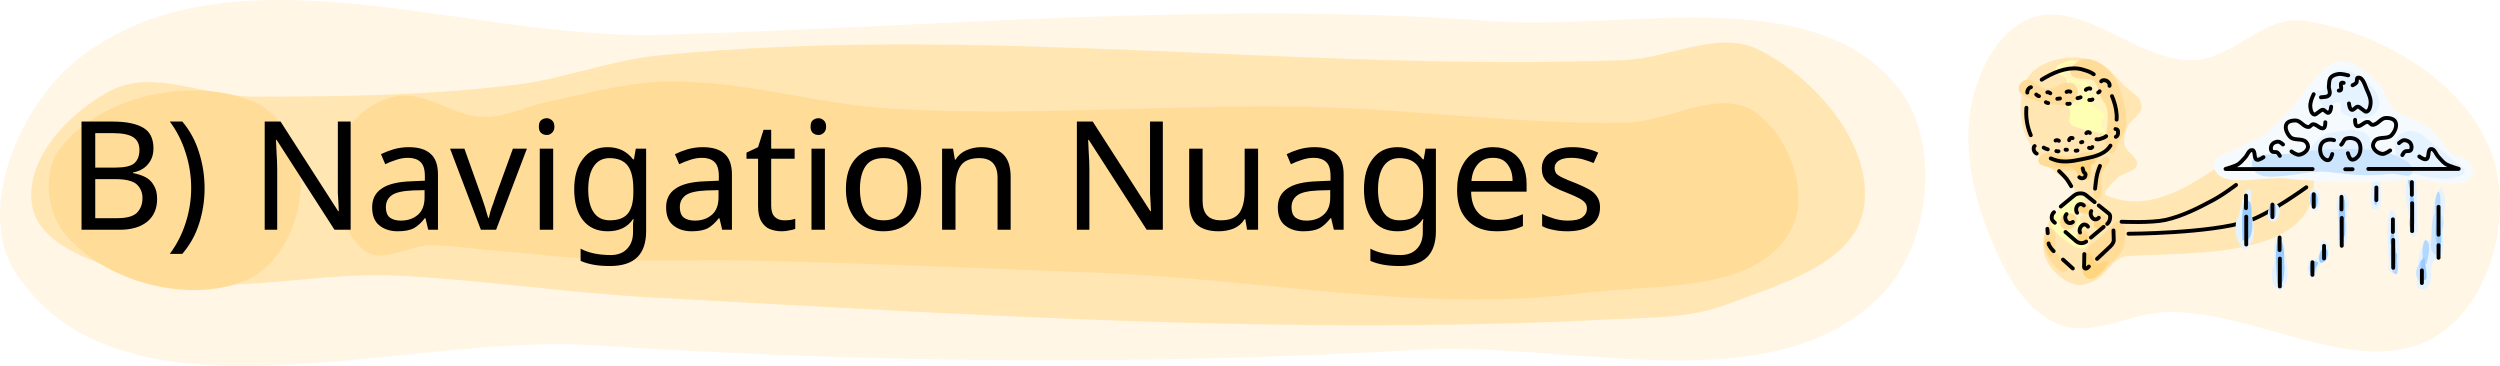
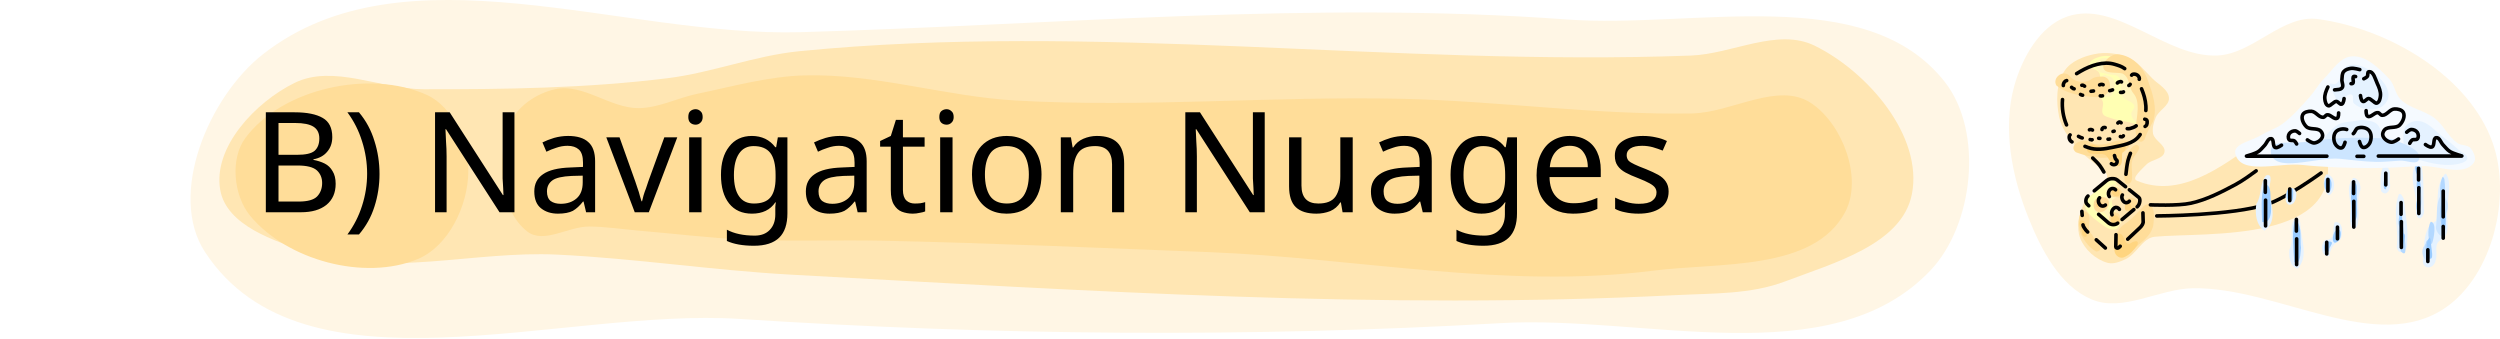
- <svg xmlns="http://www.w3.org/2000/svg" width="484.394" height="70.899" viewBox="0 0 128.163 18.759" version="1.1" id="svg1">
+ <svg xmlns="http://www.w3.org/2000/svg" width="524.355" height="70.899" viewBox="0 0 138.736 18.759" version="1.1" id="svg1">
  <defs id="defs1">
    <defs id="defs70" transform="translate(-84.983, 111.714)">
      </defs>
    <style transform="translate(-130.185, 41.1648)" id="style111">
polygon {
shape-rendering:crispEdges;
stroke-width:0.099;
}
.s0 {
stroke:#000000;
stroke-width:0.08;
stroke-linecap:round;
stroke-linejoin:round;
fill:none;
}
.s1 {
stroke:#000000;
stroke-width:0.08;
stroke-linecap:round;
stroke-linejoin:round;
fill:none;
}
.s2 {
stroke:#19b219;
stroke-width:0.08;
stroke-linecap:round;
stroke-linejoin:round;
fill:none;
}
.s3 {
stroke:#7f4c00;
stroke-width:0.08;
stroke-linecap:round;
stroke-linejoin:round;
fill:none;
}
.s4 {
stroke:#00cc00;
stroke-width:0.08;
stroke-linecap:round;
stroke-linejoin:round;
fill:none;
}
.s5 {
stroke:#000000;
stroke-width:0.054;
stroke-linecap:round;
stroke-linejoin:round;
fill:none;
}
.s6 {
stroke:#ff19ff;
stroke-width:0.054;
stroke-linecap:round;
stroke-linejoin:round;
fill:none;
}
.s7 {
stroke:#ff0000;
stroke-width:0.08;
stroke-linecap:round;
stroke-linejoin:round;
fill:none;
}
.s8 {
stroke:#ffff00;
stroke-width:0.08;
stroke-linecap:round;
stroke-linejoin:round;
fill:none;
}
.s9 {
stroke:#001919;
stroke-width:0.054;
stroke-linecap:round;
stroke-linejoin:round;
fill:none;
}
.sa {
stroke:#006666;
stroke-width:0.054;
stroke-linecap:round;
stroke-linejoin:round;
fill:none;
}
.sb {
stroke:#00ffff;
stroke-width:0.161;
stroke-linecap:round;
stroke-linejoin:round;
fill:none;
}
.sc {
stroke:#ff0000;
stroke-width:0.429;
stroke-linecap:round;
stroke-linejoin:round;
fill:none;
}
.sd {
stroke:#191919;
stroke-width:0.054;
stroke-linecap:round;
stroke-linejoin:round;
fill:none;
}
.se {
stroke:#000000;
stroke-width:0.054;
stroke-linecap:round;
stroke-linejoin:round;
stroke-dasharray:0.804,0.804;
fill:none;
}
.sf {
stroke:#000000;
stroke-width:0.161;
stroke-linecap:round;
stroke-linejoin:round;
fill:none;
}
.s100 {
stroke:#ff0000;
stroke-width:0.5;
stroke-linecap:round;
stroke-linejoin:round;
fill:none;
}
</style>
  </defs>
-   <g id="layer1" transform="translate(-24.55949,-128.4556)">
+   <g id="layer1" transform="translate(-31.03366,-128.4556)">
    <g id="g4">
-       <g id="g1" transform="translate(-76.71522,-0.6621229)">
+       <g id="g1" transform="translate(-59.66797,-0.6621229)">
        <path id="path1" style="fill:#fff6e5;fill-opacity:1;stroke:none;stroke-width:0.2;stroke-linecap:round;stroke-linejoin:round" d="m 198.632,133.67 c -4.371,-5.583 -13.915,-2.95 -20.987,-3.472 -14.129,-1.043 -28.336,0.299 -42.498,0.705 -9.953,0.286 -22,-4.912 -29.846,1.218 -3.008,2.35 -5.314,7.798 -3.22,10.989 5.471,8.337 19.734,3.062 29.684,3.708 14.043,0.913 28.168,1.045 42.217,0.232 7.987,-0.462 18.29,2.877 23.825,-2.899 2.425,-2.531 2.985,-7.722 0.824,-10.482 z" />
        <path id="path8" style="fill:#ffe6b3;fill-opacity:1;stroke:none;stroke-width:0.2;stroke-linecap:round;stroke-linejoin:round" d="m 196.8,139.901 c 0.635,-3.223 -2.444,-6.8 -5.393,-8.247 -2.063,-1.012 -4.575,0.462 -6.871,0.547 -16.483,0.615 -33.069,-1.866 -49.483,-0.241 -2.472,0.245 -4.836,1.191 -7.301,1.497 -4.485,0.558 -9.025,0.621 -13.545,0.613 -2.391,-0.004 -5.02,-1.406 -7.165,-0.349 -2.161,1.065 -4.539,3.568 -4.119,5.941 0.349,1.968 2.998,2.84 4.9,3.453 4.373,1.409 9.192,-0.086 13.781,0.132 4.35,0.207 8.669,0.878 13.017,1.114 16.341,0.887 32.738,1.968 49.082,1.135 2.036,-0.104 4.162,-0.038 6.067,-0.763 2.657,-1.011 6.479,-2.043 7.029,-4.832 z" />
        <path id="path141" style="opacity:1;fill:#ffdd99;fill-opacity:1;stroke-width:1;stroke-linecap:round;stroke-linejoin:round" d="m 135.358,133.301 c -2.02,0.052 -3.996,0.614 -5.974,1.025 -1.088,0.226 -2.128,0.783 -3.239,0.792 -1.583,0.013 -3.086,-1.392 -4.633,-1.051 -1.039,0.229 -2.136,0.961 -2.526,1.95 -0.737,1.868 -0.609,4.708 0.972,5.946 0.902,0.707 2.28,-0.275 3.426,-0.273 0.937,0.001 1.867,0.153 2.801,0.231 1.936,0.162 3.866,0.403 5.806,0.493 2.563,0.119 5.132,0.007 7.697,0.062 6.024,0.13 12.045,0.401 18.066,0.632 8.221,0.316 16.499,2.075 24.661,1.034 3.693,-0.471 8.941,0.036 10.683,-3.254 0.987,-1.862 -0.125,-4.861 -1.873,-6.038 -1.84,-1.239 -4.414,0.525 -6.633,0.563 -5.354,0.091 -10.691,-0.688 -16.045,-0.812 -7.155,-0.165 -14.325,0.503 -21.471,0.095 -3.927,-0.224 -7.786,-1.497 -11.719,-1.395 z m -20.987,1.076 c -3.146,-1.41 -8.008,-0.366 -10.058,2.405 -0.856,1.157 -0.647,3.2 0.27,4.31 2.04,2.47 6.348,3.634 9.304,2.401 1.711,-0.714 2.771,-2.951 2.803,-4.805 0.028,-1.632 -0.829,-3.644 -2.318,-4.312 z" />
      </g>
-       <text xml:space="preserve" style="font-size:7.761px;line-height:1.25;font-family:Tibet;-inkscape-font-specification:Tibet;text-align:justify;letter-spacing:0px;word-spacing:0px;stroke-width:0.265" x="27.987" y="140.235" id="text2">
-         <tspan id="tspan1" style="font-size:7.761px;stroke-width:0.265" x="27.987" y="140.235">B) Navigation Nuages</tspan>
+       <text xml:space="preserve" style="font-size:7.761px;line-height:1.25;font-family:Tibet;-inkscape-font-specification:Tibet;text-align:justify;letter-spacing:0px;word-spacing:0px;stroke-width:0.265" x="45.034" y="140.235" id="text2">
+         <tspan id="tspan1" style="font-size:7.761px;stroke-width:0.265" x="45.034" y="140.235">B) Navigation Nuages</tspan>
      </text>
    </g>
-     <g id="g37" transform="translate(-4.213309,0.1786463)">
+     <g id="g37" transform="translate(12.83394,0.1786463)">
      <path style="fill:#fff6e5;fill-opacity:1;stroke:none;stroke-width:0.2;stroke-linecap:round;stroke-linejoin:round;stroke-dasharray:none" d="m 153.937,145.334 c -3.852,2.686 -9.353,-1.14 -14.049,-1.061 -1.886,0.032 -3.89,1.355 -5.625,0.615 -1.762,-0.75 -2.794,-2.773 -3.506,-4.551 -0.91,-2.272 -1.435,-4.946 -0.773,-7.303 0.435,-1.551 1.413,-3.313 2.936,-3.839 2.717,-0.937 5.475,2.299 8.346,2.162 1.97,-0.094 3.606,-2.285 5.561,-2.022 3.931,0.53 8.391,3.14 9.708,6.882 1.049,2.981 -0.005,7.31 -2.597,9.117 z" id="path2" />
      <path style="fill:#ffe6b3;fill-opacity:1;stroke:none;stroke-width:0.1;stroke-linecap:round;stroke-linejoin:round" d="m 136.139,142.67 c 0.628,-0.283 0.955,-1.19 1.64,-1.255 2.809,-0.268 10.768,0.417 9.475,-4.801 -1.293,-5.218 -5.775,3.687 -10.476,1.688 -0.314,-0.134 0.289,-0.632 0.522,-0.882 0.281,-0.301 0.933,-0.298 1.017,-0.701 0.082,-0.392 -0.554,-0.63 -0.633,-1.023 -0.059,-0.296 0.032,-0.613 0.144,-0.893 0.162,-0.407 0.762,-0.651 0.738,-1.088 -0.026,-0.475 -0.589,-0.75 -0.925,-1.086 -0.419,-0.42 -0.807,-0.924 -1.353,-1.158 -0.572,-0.245 -1.248,-0.316 -1.857,-0.191 -0.62,0.127 -1.306,0.397 -1.658,0.922 -0.477,0.712 -0.474,1.713 -0.304,2.553 0.128,0.634 0.554,1.184 0.96,1.688 0.329,0.408 0.792,0.687 1.169,1.051 0.185,0.179 0.526,0.298 0.535,0.555 0.024,0.683 -1.051,0.943 -1.315,1.573 -0.241,0.576 -0.407,1.282 -0.182,1.864 0.246,0.637 0.86,1.193 1.519,1.376 0.323,0.09 0.681,-0.056 0.986,-0.194 z" id="path13582-5-6" />
      <path id="path1042-3-1" style="fill:#ffffb3;fill-opacity:1;stroke-width:0.1;stroke-linecap:round;stroke-linejoin:round" d="m 135.268,131.39 c 0.128,0.018 0.252,0.055 0.363,0.113 0.698,0.364 1.284,1.069 1.498,1.828 0.17,0.603 0.242,1.481 -0.255,1.861 -0.182,-0.034 -0.36,-0.089 -0.54,-0.132 -0.335,-0.08 -0.683,-0.113 -1.006,-0.232 -0.149,-0.055 -0.34,-0.083 -0.423,-0.219 -0.116,-0.189 0.047,-0.449 -0.004,-0.665 -0.038,-0.164 -0.185,-0.29 -0.222,-0.454 -0.085,-0.38 0.18,-0.816 0.015,-1.169 -0.1,-0.215 -0.555,-0.214 -0.552,-0.451 0.003,-0.239 0.339,-0.37 0.568,-0.438 0.175,-0.052 0.371,-0.067 0.558,-0.041 z" />
      <path id="path2309-5-8" style="fill:#fff4bd;fill-opacity:1;stroke-width:0.1;stroke-linecap:round;stroke-linejoin:round" d="m 135.141,131.506 c 0.309,0.06 0.589,0.219 0.849,0.389 0.618,0.426 1.122,1.062 1.277,1.807 0.07,0.385 0.085,0.816 -0.123,1.163 -0.081,0.113 -0.222,0.295 -0.377,0.199 -0.175,-0.112 -0.32,-0.32 -0.288,-0.534 0.063,-0.149 0.268,-0.314 0.108,-0.476 -0.179,-0.204 -0.526,-0.215 -0.635,-0.487 -0.122,-0.307 0.047,-0.662 -0.123,-0.956 -0.128,-0.202 -0.393,-0.173 -0.599,-0.204 -0.148,-0.031 -0.294,-0.073 -0.443,-0.107 -0.193,-0.034 -0.289,-0.238 -0.26,-0.418 0.011,-0.198 0.177,-0.359 0.373,-0.375 0.08,-0.012 0.161,-0.011 0.241,6.1e-4 z m -0.147,0.934 c 0.194,0.042 0.44,0.084 0.518,0.296 0.094,0.248 0.047,0.542 -0.096,0.761 -0.106,0.177 -0.37,0.217 -0.52,0.074 -0.23,-0.268 -0.227,-0.674 -0.096,-0.986 0.042,-0.069 0.115,-0.13 0.194,-0.145 z" />
      <path style="fill:#ffffb3;fill-opacity:1;stroke-width:0.1;stroke-linecap:round;stroke-linejoin:round" d="m 135.582,141.008 c 0.111,-0.022 0.201,-0.143 0.227,-0.254 0.051,-0.222 -0.114,-0.442 -0.186,-0.659 -0.067,-0.203 -0.217,-0.385 -0.229,-0.598 -0.019,-0.345 0.35,-0.67 0.259,-1.003 -0.027,-0.098 -0.114,-0.206 -0.215,-0.215 -0.46,-0.04 -0.773,0.507 -1.134,0.796 -0.137,0.11 -0.33,0.19 -0.39,0.355 -0.055,0.152 -0.005,0.335 0.065,0.481 0.121,0.253 0.352,0.446 0.579,0.61 0.306,0.222 0.653,0.561 1.023,0.486 z" id="path10275-6-7" />
      <path style="fill:#fff4bd;fill-opacity:1;stroke-width:0.1;stroke-linecap:round;stroke-linejoin:round" d="m 135.608,140.828 c 0.13,-0.028 0.299,-0.095 0.33,-0.224 0.051,-0.212 -0.13,-0.458 -0.316,-0.571 -0.091,-0.055 -0.228,0.048 -0.32,-0.007 -0.058,-0.034 -0.093,-0.108 -0.101,-0.175 -0.014,-0.121 0.041,-0.247 0.106,-0.35 0.084,-0.134 0.263,-0.189 0.351,-0.321 0.09,-0.137 0.211,-0.307 0.161,-0.463 -0.037,-0.116 -0.177,-0.212 -0.299,-0.212 -0.184,2.1e-4 -0.368,0.155 -0.448,0.32 -0.05,0.104 0.079,0.248 0.017,0.345 -0.082,0.13 -0.32,0.063 -0.427,0.174 -0.154,0.161 -0.331,0.434 -0.225,0.631 0.094,0.175 0.423,0.021 0.579,0.144 0.101,0.08 0.113,0.232 0.179,0.342 0.069,0.116 0.115,0.261 0.229,0.334 0.053,0.034 0.124,0.046 0.185,0.033 z" id="path10570-2-9" />
      <path id="path14463-9-2" style="fill:#ffdd99;fill-opacity:1;stroke:none;stroke-width:0.1;stroke-linecap:round;stroke-linejoin:round" d="m 135.851,131.304 c 0.751,0.126 1.32,0.752 1.552,1.453 0.257,0.715 0.539,1.519 0.275,2.271 -0.177,0.323 -0.358,0.642 -0.47,0.995 -0.386,0.434 -0.546,-0.414 -0.488,-0.705 0.059,-0.557 0.271,-1.387 -0.116,-1.846 -0.327,-0.388 -0.159,-0.869 -0.629,-1.12 -0.358,-0.088 -1.237,0.09 -1.02,-0.549 0.157,-0.327 0.527,-0.563 0.896,-0.5 z m -0.946,1.224 c 0.497,0.052 0.5,0.801 0.115,1.016 -0.374,0.222 -0.835,0.084 -1.243,0.051 -0.513,-0.094 -1.055,-0.233 -1.46,-0.576 -0.237,-0.414 0.342,-0.879 0.708,-0.562 0.277,0.385 0.844,0.488 1.235,0.213 0.179,-0.138 0.428,-0.151 0.645,-0.142 z m 1.315,3.529 c 0.469,0.171 -0.12,0.704 -0.406,0.779 -0.774,0.363 -1.654,0.172 -2.417,-0.111 -0.476,-0.402 0.428,-0.833 0.781,-0.553 0.429,0.228 0.908,0.12 1.336,-0.045 0.228,-0.065 0.471,-0.074 0.706,-0.072 z m -0.693,2.577 c 0.428,-5.1e-4 0.772,0.782 0.117,0.582 -0.422,0.083 -0.536,-0.567 -0.117,-0.582 z m 0.983,0.62 c 0.515,0.054 0.356,0.878 -0.144,0.786 -0.396,-0.095 -0.317,-0.88 0.144,-0.786 z m -1.62,-0.038 c 0.572,0.037 0.355,0.773 -0.096,0.825 -0.521,0.1 -0.558,-0.789 -0.053,-0.821 l 0.064,-0.008 0.084,0.005 z m 2.583,0.401 c 0.336,0.206 0.262,0.733 0.233,1.08 -0.054,0.52 -0.464,0.873 -0.846,1.175 -0.278,0.31 -1.03,0.927 -1.233,0.242 -0.171,-0.5 0.011,-1.079 0.448,-1.382 0.43,-0.276 0.75,-0.668 1.1,-1.03 0.084,-0.063 0.192,-0.104 0.298,-0.086 z m -1.906,0.433 c 0.475,0.049 0.395,0.852 -0.102,0.712 -0.321,-0.099 -0.271,-0.748 0.102,-0.712 z m -1.695,-0.058 c 0.611,0.223 -0.019,0.957 0.439,1.316 0.086,0.267 0.798,0.862 0.223,0.93 -0.371,-0.185 -0.627,-0.556 -0.832,-0.906 -0.169,-0.371 -0.215,-0.832 -0.05,-1.21 0.046,-0.073 0.128,-0.139 0.219,-0.129 z" />
      <path style="fill:#ffdd99;fill-opacity:1;stroke:none;stroke-width:0.1;stroke-linecap:round;stroke-linejoin:round" d="m 136.277,138.48 c 0.443,-0.029 0.128,-0.881 0.251,-1.307 0.082,-0.282 0.555,-0.643 0.321,-0.82 -0.195,-0.148 -0.457,0.235 -0.585,0.443 -0.189,0.308 -0.219,0.705 -0.193,1.065 0.015,0.217 -0.01,0.633 0.206,0.619 z" id="path13710-1-0" />
      <path id="path15154-2-2" style="fill:#ffd580;fill-opacity:1;stroke:none;stroke-width:0.1;stroke-linecap:round;stroke-linejoin:round" d="m 135.923,136.224 c 0.317,0.018 0.313,0.393 0.058,0.513 -0.049,0.196 0.017,0.417 -0.06,0.617 -0.076,0.255 -0.378,0.119 -0.504,-0.017 -0.208,-0.123 -0.224,-0.449 -0.488,-0.497 -0.272,-0.074 -0.591,0.076 -0.834,-0.103 -0.253,-0.237 0.103,-0.558 0.365,-0.399 0.248,0.085 0.519,0.21 0.779,0.088 0.225,-0.076 0.438,-0.225 0.685,-0.203 z m -0.373,2.483 c 0.253,-0.018 0.452,0.489 0.112,0.465 -0.268,-0.045 -0.388,-0.3 -0.112,-0.465 z m 0.779,0.839 c 0.188,0.057 0.252,0.522 -0.026,0.41 -0.287,0.099 -0.218,-0.459 0.026,-0.41 z m -1.623,-0.09 c 0.389,0.09 -0.225,0.579 -0.177,0.154 0.018,-0.08 0.084,-0.17 0.177,-0.154 z m 0.871,0.77 c 0.282,0.009 0.377,0.539 0.045,0.528 -0.335,0.029 -0.389,-0.526 -0.045,-0.528 z m -1.83,0.284 c 0.367,0.08 0.087,0.51 0.247,0.746 0.081,0.286 -0.27,0.156 -0.251,-0.052 -0.02,-0.223 -0.236,-0.456 -0.106,-0.669 0.029,-0.026 0.072,-0.031 0.109,-0.025 z m 2.115,0.743 c 0.268,0.079 0.19,0.604 0.528,0.553 0.145,-0.113 0.557,-0.288 0.42,0.07 -0.181,0.272 -0.415,0.535 -0.719,0.67 -0.246,0.118 -0.52,-0.083 -0.547,-0.341 -0.059,-0.298 -0.053,-0.651 0.154,-0.892 0.043,-0.041 0.104,-0.067 0.164,-0.06 z" />
      <path style="fill:none;stroke:#000000;stroke-width:0.2;stroke-linecap:round;stroke-linejoin:round;stroke-dasharray:none" d="m 135.626,141.302 -0.011,0.675 c -6.3e-4,0.038 0.051,0.069 0.088,0.07 0.063,0.003 0.112,-0.061 0.157,-0.105 m 0.418,-0.393 0.678,-0.637 c 0.052,-0.049 0.099,-0.106 0.134,-0.169 0.022,-0.04 0.036,-0.085 0.046,-0.13 v 0 l -0.015,-0.521" id="path45027-0-7" />
      <path style="fill:none;stroke:#000000;stroke-width:0.2;stroke-linecap:round;stroke-linejoin:round;stroke-dasharray:none" d="m 136.967,135.742 c -0.016,0.025 -0.033,0.048 -0.05,0.071 -0.316,0.441 -0.956,0.53 -1.482,0.641 -0.442,0.094 -0.93,0.168 -1.354,0.011 -0.069,-0.026 -0.124,-0.045 -0.176,-0.067 m -1.023,-1.19 c -0.188,-0.448 -0.265,-0.92 -0.224,-1.406 m 0.783,-1.439 c 0.06,-0.042 0.123,-0.076 0.215,-0.129 0.56,-0.323 1.277,-0.576 1.893,-0.389 0.214,0.065 0.381,0.109 0.56,0.239 m 0.935,1.121 c 0.031,0.066 0.053,0.134 0.085,0.222 0.103,0.287 0.18,0.649 0.153,0.982" id="path37294-3-9-5" />
      <path style="fill:none;stroke:#000000;stroke-width:0.2;stroke-linecap:round;stroke-linejoin:round;stroke-dasharray:none" d="m 135.37,137.363 c 0.052,0.062 0.17,0.07 0.239,0.03 0.059,-0.034 0.088,-0.121 0.079,-0.189 -0.007,-0.052 -0.067,-0.062 -0.098,-0.124 -0.019,-0.039 -0.028,-0.12 -0.048,-0.17" id="path37298-9-3-9" />
      <path style="fill:none;stroke:#000000;stroke-width:0.2;stroke-linecap:round;stroke-linejoin:round;stroke-dasharray:none" d="m 133.183,136.151 c -0.071,-0.03 -0.127,-0.106 -0.145,-0.182 -0.016,-0.068 -0.016,-0.165 0.041,-0.205" id="path37302-4-6-2" />
      <path style="fill:none;stroke:#000000;stroke-width:0.2;stroke-linecap:round;stroke-linejoin:round;stroke-dasharray:none" d="m 132.89,132.749 c -0.044,0.005 -0.087,0.035 -0.116,0.07 -0.045,0.056 -0.079,0.133 -0.071,0.204" id="path37304-7-0-2" />
      <path style="fill:none;stroke:#000000;stroke-width:0.2;stroke-linecap:round;stroke-linejoin:round;stroke-dasharray:none" d="m 136.494,132.448 c 0.026,-0.055 0.111,-0.062 0.171,-0.057 0.073,0.006 0.148,0.045 0.195,0.101 0.041,0.049 0.08,0.124 0.058,0.185" id="path37306-8-6-8" />
      <path style="fill:none;stroke:#000000;stroke-width:0.2;stroke-linecap:round;stroke-linejoin:round;stroke-dasharray:none" d="m 133.162,133.123 c 0.044,0.025 0.088,0.09 0.14,0.083" id="path37310-4-2-9" />
      <path style="fill:none;stroke:#000000;stroke-width:0.2;stroke-linecap:round;stroke-linejoin:round;stroke-dasharray:none" d="m 133.73,133.009 c 0.049,-0.021 0.111,0.016 0.153,0.05" id="path37312-5-6-7" />
      <path style="fill:none;stroke:#000000;stroke-width:0.2;stroke-linecap:round;stroke-linejoin:round;stroke-dasharray:none" d="m 133.657,133.518 c 0,0 0.075,0.044 0.116,0.043" id="path37314-0-1-3" />
      <path style="fill:none;stroke:#000000;stroke-width:0.2;stroke-linecap:round;stroke-linejoin:round;stroke-dasharray:none" d="m 134.241,133.342 c 0.044,-0.001 0.089,-0.008 0.136,-0.017" id="path37316-3-8-6" />
      <path style="fill:none;stroke:#000000;stroke-width:0.2;stroke-linecap:round;stroke-linejoin:round;stroke-dasharray:none" d="m 134.718,132.99 c 0.054,-0.036 0.135,-0.039 0.192,-0.01" id="path37318-6-7-1" />
      <path style="fill:none;stroke:#000000;stroke-width:0.2;stroke-linecap:round;stroke-linejoin:round;stroke-dasharray:none" d="m 135.277,133.309 c 0.063,-0.006 0.103,-0.027 0.157,-0.044" id="path37320-1-9-2" />
      <path style="fill:none;stroke:#000000;stroke-width:0.2;stroke-linecap:round;stroke-linejoin:round;stroke-dasharray:none" d="m 134.755,133.597 c 0.039,0.011 0.085,0.015 0.122,-0.002" id="path37322-0-2-9" />
      <path style="fill:none;stroke:#000000;stroke-width:0.2;stroke-linecap:round;stroke-linejoin:round;stroke-dasharray:none" d="m 135.704,132.883 c 0.027,-0.041 0.065,-0.05 0.103,-0.061 0.04,-0.011 0.09,-0.035 0.125,0.001" id="path37324-6-0-3" />
      <path style="fill:none;stroke:#000000;stroke-width:0.2;stroke-linecap:round;stroke-linejoin:round;stroke-dasharray:none" d="m 136.34,133.021 c 0.045,-0.024 0.049,-0.018 0.072,-0.065" id="path37326-3-2-1" />
      <path style="fill:none;stroke:#000000;stroke-width:0.2;stroke-linecap:round;stroke-linejoin:round;stroke-dasharray:none" d="m 135.881,133.403 c 0,0 0.077,0.008 0.114,-0.002 0.017,-0.005 0.046,-0.026 0.046,-0.026" id="path37328-2-3-9" />
      <path style="fill:none;stroke:#000000;stroke-width:0.2;stroke-linecap:round;stroke-linejoin:round;stroke-dasharray:none" d="m 134.153,135.481 c 0.047,-0.03 0.122,-0.02 0.167,0.013" id="path37330-0-7-4" />
      <path style="fill:none;stroke:#000000;stroke-width:0.2;stroke-linecap:round;stroke-linejoin:round;stroke-dasharray:none" d="m 133.545,135.844 c 0,0 0.124,0.073 0.207,0.089" id="path37332-6-5-7" />
      <path style="fill:none;stroke:#000000;stroke-width:0.2;stroke-linecap:round;stroke-linejoin:round;stroke-dasharray:none" d="m 134.192,136.021 c 0.025,-0.004 0.095,0.034 0.11,0.013" id="path37334-1-9-8" />
      <path style="fill:none;stroke:#000000;stroke-width:0.2;stroke-linecap:round;stroke-linejoin:round;stroke-dasharray:none" d="m 134.666,135.951 c 0.046,0.007 0.033,0.006 0.068,0.004" id="path37336-5-2-4" />
      <path style="fill:none;stroke:#000000;stroke-width:0.2;stroke-linecap:round;stroke-linejoin:round;stroke-dasharray:none" d="m 134.849,135.464 c 0.002,-0.044 0.036,-0.089 0.075,-0.109 0.03,-0.015 0.068,-0.003 0.101,0.002" id="path37338-5-2-5" />
      <path style="fill:none;stroke:#000000;stroke-width:0.2;stroke-linecap:round;stroke-linejoin:round;stroke-dasharray:none" d="m 135.184,136.002 c 0.029,0.009 0.061,-1.2e-4 0.089,-0.01" id="path37340-4-8-0" />
      <path style="fill:none;stroke:#000000;stroke-width:0.2;stroke-linecap:round;stroke-linejoin:round;stroke-dasharray:none" d="m 135.461,135.573 c 0.018,-0.004 0.043,-0.01 0.063,-0.018" id="path37342-7-9-3" />
      <path style="fill:none;stroke:#000000;stroke-width:0.2;stroke-linecap:round;stroke-linejoin:round;stroke-dasharray:none" d="m 135.73,135.103 c 0.025,-0.027 0.059,-0.055 0.096,-0.056 0.032,-7.2e-4 0.064,0.019 0.084,0.044" id="path37344-6-7-6" />
      <path style="fill:none;stroke:#000000;stroke-width:0.2;stroke-linecap:round;stroke-linejoin:round;stroke-dasharray:none" d="m 136.251,135.416 c 0.072,6.1e-4 0.091,0.016 0.186,-0.016 0.126,-0.043 0.205,-0.058 0.309,-0.141" id="path37346-5-3-1" />
      <path style="fill:none;stroke:#000000;stroke-width:0.2;stroke-linecap:round;stroke-linejoin:round;stroke-dasharray:none" d="m 137.223,134.891 c 0.031,-0.002 0.089,0.024 0.115,0.059 0.017,0.022 0.016,0.053 0.017,0.081 0.002,0.057 10e-4,0.119 -0.024,0.171 -0.019,0.038 -0.053,0.078 -0.089,0.091" id="path37348-6-6-0" />
      <path style="fill:none;stroke:#000000;stroke-width:0.2;stroke-linecap:round;stroke-linejoin:round;stroke-dasharray:none" d="m 135.869,135.855 c 0.028,0.016 0.064,0.023 0.095,0.015 0.029,-0.007 0.056,-0.03 0.072,-0.055" id="path37350-9-1-6" />
      <path style="fill:none;stroke:#000000;stroke-width:0.2;stroke-linecap:round;stroke-linejoin:round;stroke-dasharray:none" d="m 134.335,137.048 c 0.122,0.116 0.298,0.291 0.39,0.413 0.07,0.094 0.151,0.225 0.229,0.362" id="path37775-3-2-3" />
      <path style="fill:none;stroke:#000000;stroke-width:0.2;stroke-linecap:round;stroke-linejoin:round;stroke-dasharray:none" d="m 136.178,137.947 c 0.022,-0.211 0.061,-0.55 0.11,-0.75 0.028,-0.113 0.09,-0.285 0.14,-0.412" id="path37781-5-9-2" />
      <path style="fill:none;stroke:#000000;stroke-width:0.2;stroke-linecap:round;stroke-linejoin:round;stroke-dasharray:none" d="m 135.815,139.896 c -0.037,-0.067 -0.126,-0.117 -0.202,-0.109 -0.083,0.008 -0.155,0.085 -0.192,0.159 -0.038,0.075 -0.055,0.178 -0.014,0.251" id="path42371-3-0" />
      <path style="fill:none;stroke:#000000;stroke-width:0.2;stroke-linecap:round;stroke-linejoin:round;stroke-dasharray:none" d="m 134.715,139.253 c -0.058,0.054 -0.076,0.151 -0.061,0.229 0.017,0.089 0.075,0.187 0.16,0.219 0.071,0.028 0.172,0.008 0.225,-0.046" id="path42397-1-6" />
      <path style="fill:none;stroke:#000000;stroke-width:0.2;stroke-linecap:round;stroke-linejoin:round;stroke-dasharray:none" d="m 135.602,138.81 c -0.048,-0.056 -0.14,-0.084 -0.212,-0.066 -0.077,0.019 -0.14,0.096 -0.165,0.171 -0.029,0.086 -0.025,0.2 0.033,0.269" id="path42399-9-1" />
      <path style="fill:none;stroke:#000000;stroke-width:0.2;stroke-linecap:round;stroke-linejoin:round;stroke-dasharray:none" d="m 135.982,139.099 c -0.048,0.069 -0.035,0.173 -0.003,0.25 0.033,0.077 0.099,0.157 0.182,0.173 0.072,0.014 0.162,-0.022 0.207,-0.081" id="path42401-4-5" />
      <path style="fill:none;stroke:#000000;stroke-width:0.2;stroke-linecap:round;stroke-linejoin:round;stroke-dasharray:none" d="m 134.662,140.17 0.538,0.466 c 0.07,0.06 0.164,0.101 0.256,0.105 0.092,0.004 0.194,-0.02 0.264,-0.08 m 0.244,-0.204 0.654,-0.549 m 0.183,-0.154 c 0.083,-0.07 0.133,-0.184 0.146,-0.292 0.009,-0.079 0.006,-0.181 -0.055,-0.23 l -0.524,-0.422 m -0.212,-0.171 -0.465,-0.375 c -0.085,-0.068 -0.21,-0.081 -0.318,-0.071 -0.101,0.009 -0.203,0.051 -0.281,0.116 l -0.671,0.557 m -0.35,0.29 c -0.087,0.072 -0.131,0.209 -0.115,0.321 0.013,0.09 0.091,0.161 0.16,0.22" id="path42403-7-5" />
      <path style="fill:none;stroke:#000000;stroke-width:0.2;stroke-linecap:round;stroke-linejoin:round;stroke-dasharray:none" d="m 133.732,140.008 0.019,0.222 m 0.044,0.527 c 0.005,0.065 0.046,0.123 0.08,0.178 0.05,0.08 0.109,0.154 0.179,0.217 m 0.479,0.433 0.503,0.455" id="path43051-8-4" />
      <path style="fill:none;stroke:#000000;stroke-width:0.2;stroke-linecap:round;stroke-linejoin:round;stroke-dasharray:none" d="m 137.537,139.645 c 0,0 1.518,0.07 2.251,-0.093 0.873,-0.194 1.687,-0.614 2.476,-1.036 0.402,-0.215 0.948,-0.614 1.139,-0.757" id="path2928" />
      <path style="fill:none;stroke:#000000;stroke-width:0.2;stroke-linecap:round;stroke-linejoin:round;stroke-dasharray:none" d="m 137.891,140.26 c 0,0 4.178,-0.011 6.132,-0.649 1.093,-0.357 2.984,-1.733 2.984,-1.733" id="path2930" />
      <path id="path63" style="fill:#e5f2ff;fill-opacity:1;stroke:none;stroke-width:0.1;stroke-linecap:round;stroke-linejoin:round;stroke-dasharray:none;stroke-opacity:1" d="m 152.382,137.203 c -0.689,0.838 0.081,1.935 -0.115,2.893 0.141,0.631 0.549,0.136 0.438,-0.281 -0.042,-0.81 0.03,-1.644 -0.137,-2.435 -0.037,-0.06 -0.082,-0.227 -0.186,-0.176 z m -1.938,0.326 c -0.174,0.419 -0.147,0.932 -0.102,1.357 0.301,0.379 0.592,-0.183 0.472,-0.477 0.018,-0.322 0.086,-0.85 -0.302,-0.963 l -0.064,0.077 z m 3.443,0.395 c -0.615,0.731 -0.324,1.775 -0.492,2.613 -0.763,0.349 -0.652,1.384 -0.713,2.086 -0.155,0.609 0.574,0.664 0.684,0.103 0.15,-0.395 -0.17,-0.95 0.35,-1.17 0.544,-0.36 0.188,-1.156 0.329,-1.701 -0.059,-0.628 0.242,-1.351 -0.089,-1.918 l -0.041,-0.016 z m -6.574,0.023 c -0.282,0.308 -0.151,1.004 0.135,1.178 0.402,-0.221 0.39,-1.121 -0.135,-1.178 z m -3.359,0.07 c -0.374,0.438 -0.223,1.113 -0.541,1.585 -0.078,0.515 -0.02,1.167 0.453,1.477 0.795,-0.531 0.306,-1.594 0.262,-2.35 0.014,-0.192 0.249,-0.876 -0.174,-0.713 z m 4.838,0.141 c -0.516,0.559 -0.013,1.341 -0.177,2.007 -0.009,0.263 -0.013,1.085 0.378,0.69 0.239,-0.645 -0.072,-1.351 0.188,-2.008 0.074,-0.245 -0.11,-0.729 -0.389,-0.689 z m -3.504,0.547 c -0.371,0.17 -0.349,1.212 0.168,0.863 0.241,-0.224 0.289,-0.908 -0.168,-0.863 z m 6.033,0.359 c -0.36,0.945 0.013,1.962 -0.119,2.936 0.132,0.549 0.662,0.162 0.576,-0.26 0.084,-0.812 -0.099,-1.632 -0.184,-2.432 -0.05,-0.089 -0.144,-0.341 -0.273,-0.244 z m -5.73,1.316 c -0.469,0.456 -0.013,1.207 -0.343,1.741 -0.043,0.381 0.022,0.948 0.456,1.071 0.665,-0.718 0.147,-1.731 0.146,-2.576 -0.032,-0.12 -0.111,-0.269 -0.26,-0.236 z m 2.178,0.227 c -0.178,0.318 0.082,1.025 -0.512,0.977 -0.323,0.198 -0.261,1.02 0.207,0.891 0.054,-0.398 0.27,-0.734 0.611,-0.885 0.157,-0.298 0.184,-1.06 -0.307,-0.982 z" />
      <path id="path64" style="fill:#cce5ff;fill-opacity:1;stroke-width:0.1;stroke-linecap:round;stroke-linejoin:round" d="m 152.424,137.736 v 4.1e-4 c -0.122,0.369 -0.049,0.845 -0.085,1.27 0.02,0.394 -0.038,0.808 0.025,1.191 0.167,-0.184 0.258,-0.686 0.215,-1.033 -0.034,-0.475 -0.053,-0.951 -0.111,-1.423 z m -1.876,0.164 c -0.111,0.205 -0.04,0.846 0.075,0.926 0.035,-0.273 0.015,-0.702 -0.075,-0.926 z m 3.228,1.098 c -0.458,0.393 -0.293,1.21 -0.383,1.784 -0.117,0.408 0.571,0.989 0.402,0.255 -0.231,-0.653 0.549,-1.074 0.112,-1.763 -0.045,-0.091 -0.074,-0.191 -0.131,-0.276 z m -2.406,0.709 c -0.13,0.432 0.069,0.898 0.035,1.318 -0.012,0.203 -0.121,1.005 0.127,0.861 0.017,-0.44 0.067,-0.913 -0.019,-1.362 -0.08,-0.239 0.052,-0.688 -0.143,-0.818 z m 1.471,2.088 c -0.627,0.542 0.346,1.614 0.229,0.404 -0.05,-0.133 -0.017,-0.415 -0.229,-0.404 z" />
      <path id="path65" style="fill:#b3d8ff;fill-opacity:1;stroke-width:0.1;stroke-linecap:round;stroke-linejoin:round" d="m 153.753,138.089 c -0.273,0.552 -0.056,1.223 -0.123,1.824 -0.121,0.346 0.147,1.422 0.247,0.516 -0.028,-0.737 0.065,-1.485 -0.028,-2.217 l -0.035,-0.073 z m -3.187,0.06 c -0.136,0.149 -0.118,0.944 0.072,0.479 0.001,-0.148 0.106,-0.396 -0.072,-0.479 z m 1.884,1.621 c -0.343,0.126 0.2,0.77 0.064,0.193 -0.012,-0.066 -0.021,-0.138 -0.064,-0.193 z m -1.013,0.728 c -0.223,0.547 -0.068,1.158 -0.007,1.719 0.394,0.443 0.238,-0.442 0.222,-0.681 -0.035,-0.347 -0.086,-0.694 -0.168,-1.033 l -0.026,-0.002 z m 1.66,0.084 c -0.217,0.29 -0.156,1.316 0.064,1.219 0.102,-0.274 0.284,-1.187 -0.064,-1.219 z m -0.189,1.007 c -0.306,0.302 0.108,1.518 0.134,0.62 0.011,-0.208 0.027,-0.459 -0.134,-0.62 z" />
      <path id="path66" style="fill:#99cbff;fill-opacity:1;stroke-width:0.1;stroke-linecap:round;stroke-linejoin:round" d="m 152.387,137.324 c -0.378,0.006 0.048,1.188 0.106,0.504 -0.007,-0.16 0.005,-0.384 -0.106,-0.504 z m -1.768,0.72 c -0.145,0.08 -0.2,0.664 -0.029,0.749 0.075,-0.227 0.13,-0.534 0.029,-0.749 z m -3.272,0.075 c -0.257,0.143 -0.182,0.971 0.174,0.744 0.104,-0.2 0.124,-0.724 -0.174,-0.744 z m 5.082,0.004 c -0.203,0.196 -0.097,0.745 -0.018,1.014 0.24,-0.149 0.087,-0.776 0.018,-1.014 z m -3.623,0.286 c -0.022,0.001 -0.046,0.006 -0.073,0.015 -0.13,0.718 -0.014,1.452 -0.021,2.176 0.456,-0.038 0.231,-0.867 0.287,-1.257 -0.074,-0.207 0.134,-0.954 -0.193,-0.934 z m -4.924,0.111 c -0.014,4.3e-4 -0.028,0.002 -0.043,0.004 -0.176,0.657 -0.13,1.385 -0.104,2.069 0.489,0.159 0.543,-0.668 0.484,-1.022 -0.055,-0.303 0.087,-1.063 -0.337,-1.05 z m 1.441,0.188 c -0.029,-0.002 -0.064,0.004 -0.105,0.023 -0.267,0.177 -0.077,1.025 0.219,0.611 0.017,-0.151 0.089,-0.618 -0.114,-0.634 z m 8.49,0.517 c -0.004,2.5e-4 -0.009,0.001 -0.014,0.003 -0.17,0.271 -0.178,0.714 -0.133,1.053 0.069,0.275 -0.087,0.838 0.189,0.936 0.136,-0.612 0.04,-1.239 -0.004,-1.853 -0.009,-0.031 0.021,-0.127 -0.026,-0.137 v -0.001 c -0.004,-0.001 -0.007,-0.001 -0.011,-0.001 z m -1.392,0.049 c -0.182,0.137 -0.185,0.781 0.028,0.874 0.049,-0.228 0.19,-0.749 -0.028,-0.874 z m -1.031,0.779 c -0.035,0.229 -0.199,0.782 0.065,0.891 0.043,-0.241 0.131,-0.753 -0.065,-0.891 z m -5.836,0.485 -0.039,0.091 c -0.127,0.717 -0.048,1.48 0.008,2.191 0.377,0.174 0.323,-0.541 0.369,-0.785 -0.068,-0.469 0.079,-1.18 -0.248,-1.49 z m 2.394,0.477 c -0.033,0.003 -0.072,0.015 -0.117,0.042 -0.245,0.219 -0.255,0.975 0.15,0.573 0.147,-0.13 0.197,-0.632 -0.034,-0.614 z m 3.57,0.203 c -0.022,-8e-4 -0.047,4.8e-4 -0.075,0.006 -0.087,0.194 -0.166,0.861 0.08,0.832 -0.003,-0.222 0.328,-0.823 -0.005,-0.837 z m 1.521,0.244 c -0.272,0.205 -0.155,0.885 -0.041,1.156 0.309,0.143 0.117,-0.546 0.117,-0.769 -0.038,-0.123 3.2e-4,-0.279 -0.076,-0.387 z m -5.594,0.213 c -0.433,-0.015 -0.28,0.969 0.021,0.485 -0.046,-0.188 0.36,-0.468 -0.021,-0.485 z" />
      <path style="fill:none;stroke:#000000;stroke-width:0.2;stroke-linecap:round;stroke-linejoin:round;stroke-dasharray:none;stroke-opacity:1" d="m 151.446,139.521 v 0.646" id="path71-5" />
      <path style="fill:none;stroke:#000000;stroke-width:0.2;stroke-linecap:round;stroke-linejoin:round;stroke-dasharray:none;stroke-opacity:1" d="m 150.598,137.889 v 0.646" id="path73-9" />
      <path style="fill:none;stroke:#000000;stroke-width:0.2;stroke-linecap:round;stroke-linejoin:round;stroke-dasharray:none;stroke-opacity:1" d="m 147.916,140.881 v 0.646" id="path73-9-0" />
      <path style="fill:none;stroke:#000000;stroke-width:0.2;stroke-linecap:round;stroke-linejoin:round;stroke-dasharray:none;stroke-opacity:1" d="M 145.27,138.764 V 139.41" id="path73-9-6" />
      <path style="fill:none;stroke:#000000;stroke-width:0.2;stroke-linecap:round;stroke-linejoin:round;stroke-dasharray:none;stroke-opacity:1" d="m 147.387,138.235 v 0.646" id="path73-9-7" />
      <path style="fill:none;stroke:#000000;stroke-width:0.2;stroke-linecap:round;stroke-linejoin:round;stroke-dasharray:none;stroke-opacity:1" d="m 147.32,141.721 v 0.646" id="path73-9-3" />
      <path style="fill:none;stroke:#000000;stroke-width:0.2;stroke-linecap:round;stroke-linejoin:round;stroke-dasharray:none;stroke-opacity:1" d="m 152.418,137.616 v 0.646" id="path74-3" />
      <path style="fill:none;stroke:#000000;stroke-width:0.2;stroke-linecap:round;stroke-linejoin:round;stroke-dasharray:none;stroke-opacity:1" d="m 151.462,140.579 v 1.427" id="path76-4" />
      <path style="fill:none;stroke:#000000;stroke-width:0.2;stroke-linecap:round;stroke-linejoin:round;stroke-dasharray:none;stroke-opacity:1" d="m 152.431,138.697 v 1.427" id="path77-5" />
      <path style="fill:none;stroke:#000000;stroke-width:0.2;stroke-linecap:round;stroke-linejoin:round;stroke-dasharray:none;stroke-opacity:1" d="m 143.914,138.304 v 0.646" id="path74-3-2" />
      <path style="fill:none;stroke:#000000;stroke-width:0.2;stroke-linecap:round;stroke-linejoin:round;stroke-dasharray:none;stroke-opacity:1" d="m 143.927,139.385 v 1.427" id="path77-5-8" />
      <path style="fill:none;stroke:#000000;stroke-width:0.2;stroke-linecap:round;stroke-linejoin:round;stroke-dasharray:none;stroke-opacity:1" d="m 152.932,142.141 v 0.646" id="path84-3" />
      <path style="fill:none;stroke:#000000;stroke-width:0.2;stroke-linecap:round;stroke-linejoin:round;stroke-dasharray:none;stroke-opacity:1" d="m 153.786,138.882 v 1.427" id="path85-0" />
      <path style="fill:none;stroke:#000000;stroke-width:0.2;stroke-linecap:round;stroke-linejoin:round;stroke-dasharray:none;stroke-opacity:1" d="m 153.786,140.846 v 0.646" id="path86-7" />
      <path style="fill:#f5faff;fill-opacity:1;stroke:none;stroke-width:0.2;stroke-linecap:round;stroke-linejoin:round;stroke-dasharray:none;stroke-opacity:1" d="m 146.345,133.691 c 0.297,-0.332 0.514,-0.733 0.828,-1.05 0.464,-0.468 0.884,-1.193 1.541,-1.237 0.805,-0.054 1.512,0.67 2.072,1.25 0.302,0.313 0.327,0.832 0.634,1.139 0.517,0.516 1.343,0.61 1.916,1.063 0.482,0.382 0.734,1.017 1.242,1.364 0.214,0.147 0.558,0.083 0.726,0.28 0.181,0.211 0.344,0.593 0.176,0.815 -0.596,0.786 -1.968,0.129 -2.953,0.178 -0.913,0.046 -1.826,0.113 -2.74,0.11 -1.291,-0.004 -2.585,-0.041 -3.869,-0.177 -1.233,-0.131 -3.384,0.592 -3.669,-0.614 -0.132,-0.557 0.901,-0.71 1.387,-1.013 0.389,-0.243 0.848,-0.37 1.218,-0.641 0.563,-0.411 1.025,-0.948 1.49,-1.468 z" id="path135-0" />
      <path id="path136-9" style="fill:#e5f2ff;fill-opacity:1;stroke:none;stroke-width:0.2;stroke-linecap:round;stroke-linejoin:round;stroke-dasharray:none;stroke-opacity:1" d="m 149.323,134.936 c -0.102,-0.011 -0.206,0.016 -0.307,0.034 -0.393,0.069 -0.84,0.049 -1.164,0.284 -0.349,0.253 -0.833,0.696 -0.683,1.101 0.186,0.5 0.998,0.407 1.527,0.476 0.311,0.04 0.65,0.075 0.941,-0.042 0.251,-0.102 0.506,-0.287 0.608,-0.538 0.129,-0.317 0.134,-0.753 -0.075,-1.024 -0.182,-0.236 -0.551,-0.257 -0.848,-0.289 z" />
      <path style="fill:#e5f2ff;fill-opacity:1;stroke:none;stroke-width:0.2;stroke-linecap:round;stroke-linejoin:round;stroke-dasharray:none;stroke-opacity:1" d="m 150.267,134.252 c -0.447,0.188 -1.081,0.096 -1.437,-0.234 -0.123,-0.114 0.028,-0.408 -0.119,-0.487 -0.267,-0.144 -0.712,0.603 -0.848,0.297 l -0.384,-0.863 c -0.051,-0.114 0.252,0.019 0.352,-0.044 0.335,-0.213 0.285,-0.844 0.652,-0.998 0.376,-0.158 0.854,0.026 1.2,0.242 0.498,0.311 1.059,0.812 1.07,1.399 0.005,0.28 -0.226,0.579 -0.485,0.688 z" id="path137-1" />
      <path style="fill:#e5f2ff;fill-opacity:1;stroke:none;stroke-width:0.2;stroke-linecap:round;stroke-linejoin:round;stroke-dasharray:none;stroke-opacity:1" d="m 152.383,137.138 c -0.21,-0.057 -0.448,-0.12 -0.584,-0.29 -0.201,-0.252 -0.227,-0.618 -0.225,-0.94 0.001,-0.233 0.011,-0.507 0.169,-0.677 0.171,-0.184 0.467,-0.267 0.716,-0.233 0.517,0.071 0.885,0.557 1.304,0.868 0.308,0.229 0.603,0.477 0.889,0.733 0.163,0.147 0.476,0.241 0.47,0.46 -0.004,0.129 -0.169,0.215 -0.292,0.256 -0.775,0.26 -1.658,0.038 -2.446,-0.178 z" id="path138-7" />
      <path style="fill:#cce5ff;fill-opacity:1;stroke:none;stroke-width:0.2;stroke-linecap:round;stroke-linejoin:round;stroke-dasharray:none;stroke-opacity:1" d="m 144.215,136.677 c -0.053,-0.669 1.28,-0.423 1.942,-0.529 1.321,-0.211 2.672,-0.265 4.008,-0.205 0.348,0.015 0.716,0.004 1.034,0.145 0.493,0.219 1.411,0.526 1.243,1.039 -0.109,0.331 -0.695,0.044 -1.043,0.064 -0.444,0.025 -0.888,0.078 -1.333,0.071 -0.675,-0.011 -1.346,-0.11 -2.019,-0.175 -1.279,-0.124 -3.73,0.871 -3.833,-0.41 z" id="path140-1" />
      <path style="fill:none;stroke:#000000;stroke-width:0.2;stroke-linecap:round;stroke-linejoin:round;stroke-dasharray:none" d="m 147.758,133.265 c 0.143,-0.021 0.332,-8.6e-4 0.418,-0.118 0.091,-0.123 -0.027,-0.307 -0.012,-0.46 0.014,-0.147 0.004,-0.317 0.096,-0.432 0.092,-0.114 0.255,-0.163 0.4,-0.184 0.165,-0.025 0.496,0.069 0.496,0.069" id="path145-7" />
      <path style="fill:none;stroke:#000000;stroke-width:0.2;stroke-linecap:round;stroke-linejoin:round;stroke-dasharray:none" d="m 148.672,132.919 c 0.295,0.044 -0.071,-0.492 0.251,-0.392" id="path147-6" />
      <path style="fill:none;stroke:#000000;stroke-width:0.2;stroke-linecap:round;stroke-linejoin:round;stroke-dasharray:none" d="m 149.378,132.648 c 0,0 0.146,-0.065 0.192,-0.126 0.056,-0.073 -0.007,-0.248 0.083,-0.263 0.264,-0.043 0.359,0.406 0.472,0.648 0.102,0.217 0.203,0.459 0.177,0.697 -0.016,0.146 -0.058,0.349 -0.198,0.394 -0.086,0.028 -0.161,-0.082 -0.239,-0.126 -0.073,-0.041 -0.132,-0.124 -0.215,-0.127 -0.12,-0.004 -0.21,0.203 -0.322,0.161 -0.11,-0.041 -0.134,-0.324 -0.134,-0.324" id="path148-7" />
      <path style="fill:none;stroke:#000000;stroke-width:0.2;stroke-linecap:round;stroke-linejoin:round;stroke-dasharray:none" d="m 149.507,134.419 c 0,0 -0.012,0.261 0.083,0.311 0.179,0.094 0.372,-0.225 0.573,-0.202 0.092,0.01 0.142,0.143 0.234,0.147 0.254,0.011 0.424,-0.339 0.678,-0.351 0.179,-0.009 0.422,0.038 0.5,0.199 0.105,0.217 -0.037,0.522 -0.207,0.693 -0.203,0.205 -0.623,0.052 -0.828,0.256 -0.083,0.083 -0.139,0.223 -0.104,0.335 0.059,0.187 0.269,0.338 0.464,0.362 0.147,0.018 0.405,-0.18 0.405,-0.18" id="path149-3" />
      <path style="fill:none;stroke:#000000;stroke-width:0.2;stroke-linecap:round;stroke-linejoin:round;stroke-dasharray:none" d="m 148.795,135.694 c 0.104,-0.081 0.124,-0.265 0.248,-0.31 0.2,-0.071 0.486,-0.029 0.624,0.133 0.153,0.179 0.146,0.497 0.038,0.706 -0.068,0.13 -0.231,0.267 -0.373,0.233 -0.123,-0.03 -0.193,-0.326 -0.193,-0.326" id="path150-6" />
      <path style="fill:none;stroke:#000000;stroke-width:0.2;stroke-linecap:round;stroke-linejoin:round;stroke-dasharray:none" d="m 151.759,135.614 c 0,0 0.154,-0.146 0.251,-0.151 0.126,-0.006 0.273,0.058 0.341,0.165 0.063,0.099 0.078,0.259 0.006,0.351 -0.062,0.08 -0.212,0.013 -0.296,0.069 -0.062,0.041 -0.132,0.18 -0.132,0.18" id="path151-5" />
      <path style="fill:none;stroke:#000000;stroke-width:0.2;stroke-linecap:round;stroke-linejoin:round;stroke-dasharray:none" d="m 152.799,136.298 c 0,0 0.24,0.185 0.358,0.137 0.175,-0.072 0.049,-0.485 0.236,-0.517 0.184,-0.032 0.257,0.271 0.389,0.404 0.12,0.121 0.221,0.265 0.365,0.357 0.206,0.131 0.71,0.259 0.685,0.259 h -4.647" id="path152-6" />
      <path style="fill:none;stroke:#000000;stroke-width:0.2;stroke-linecap:round;stroke-linejoin:round;stroke-dasharray:none" d="m 149.002,136.953 h 0.376" id="path153-3" />
      <path style="fill:none;stroke:#000000;stroke-width:0.2;stroke-linecap:round;stroke-linejoin:round;stroke-dasharray:none" d="m 147.385,133.106 c -0.098,0.207 -0.195,0.437 -0.17,0.664 0.015,0.139 0.056,0.333 0.191,0.375 0.083,0.026 0.155,-0.078 0.231,-0.12 0.07,-0.039 0.127,-0.118 0.207,-0.121 0.116,-0.004 0.202,0.193 0.31,0.153 0.106,-0.039 0.129,-0.309 0.129,-0.309" id="path19723-3" />
      <path style="fill:none;stroke:#000000;stroke-width:0.2;stroke-linecap:round;stroke-linejoin:round;stroke-dasharray:none" d="m 147.981,134.545 c 0,0 0.011,0.248 -0.08,0.296 -0.173,0.09 -0.358,-0.214 -0.552,-0.193 -0.088,0.01 -0.137,0.136 -0.226,0.14 -0.245,0.01 -0.408,-0.323 -0.653,-0.335 -0.173,-0.009 -0.406,0.036 -0.482,0.19 -0.101,0.207 0.036,0.497 0.199,0.66 0.196,0.195 0.6,0.05 0.797,0.244 0.08,0.079 0.134,0.212 0.1,0.319 -0.057,0.178 -0.259,0.322 -0.447,0.345 -0.141,0.017 -0.39,-0.171 -0.39,-0.171" id="path19725-3" />
      <path style="fill:none;stroke:#000000;stroke-width:0.2;stroke-linecap:round;stroke-linejoin:round;stroke-dasharray:none" d="m 148.429,135.464 c -0.193,-0.068 -0.468,-0.027 -0.601,0.127 -0.147,0.171 -0.141,0.473 -0.036,0.672 0.065,0.124 0.222,0.255 0.359,0.222 0.118,-0.029 0.186,-0.311 0.186,-0.311" id="path19727-8" />
      <path style="fill:none;stroke:#000000;stroke-width:0.2;stroke-linecap:round;stroke-linejoin:round;stroke-dasharray:none" d="m 145.812,135.683 c 0,0 -0.148,-0.139 -0.242,-0.144 -0.121,-0.006 -0.263,0.056 -0.329,0.157 -0.061,0.094 -0.075,0.246 -0.005,0.334 0.06,0.076 0.204,0.013 0.286,0.066 0.06,0.039 0.128,0.171 0.128,0.171" id="path19729-6" />
      <path style="fill:none;stroke:#000000;stroke-width:0.2;stroke-linecap:round;stroke-linejoin:round;stroke-dasharray:none" d="m 144.811,136.334 c 0,0 -0.231,0.176 -0.345,0.13 -0.169,-0.068 -0.048,-0.461 -0.227,-0.492 -0.177,-0.03 -0.248,0.258 -0.375,0.385 -0.115,0.115 -0.213,0.253 -0.351,0.34 -0.198,0.125 -0.683,0.247 -0.659,0.247 h 4.475" id="path19731-0" />
      <path style="fill:none;stroke:#000000;stroke-width:0.2;stroke-linecap:round;stroke-linejoin:round;stroke-dasharray:none;stroke-opacity:1" d="m 148.81,138.369 v 0.646" id="path3" />
      <path style="fill:none;stroke:#000000;stroke-width:0.2;stroke-linecap:round;stroke-linejoin:round;stroke-dasharray:none;stroke-opacity:1" d="m 148.823,139.451 v 1.427" id="path4" />
      <path style="fill:none;stroke:#000000;stroke-width:0.2;stroke-linecap:round;stroke-linejoin:round;stroke-dasharray:none;stroke-opacity:1" d="m 145.637,140.453 v 0.646" id="path5" />
      <path style="fill:none;stroke:#000000;stroke-width:0.2;stroke-linecap:round;stroke-linejoin:round;stroke-dasharray:none;stroke-opacity:1" d="m 145.65,141.534 v 1.427" id="path6" />
    </g>
  </g>
</svg>
